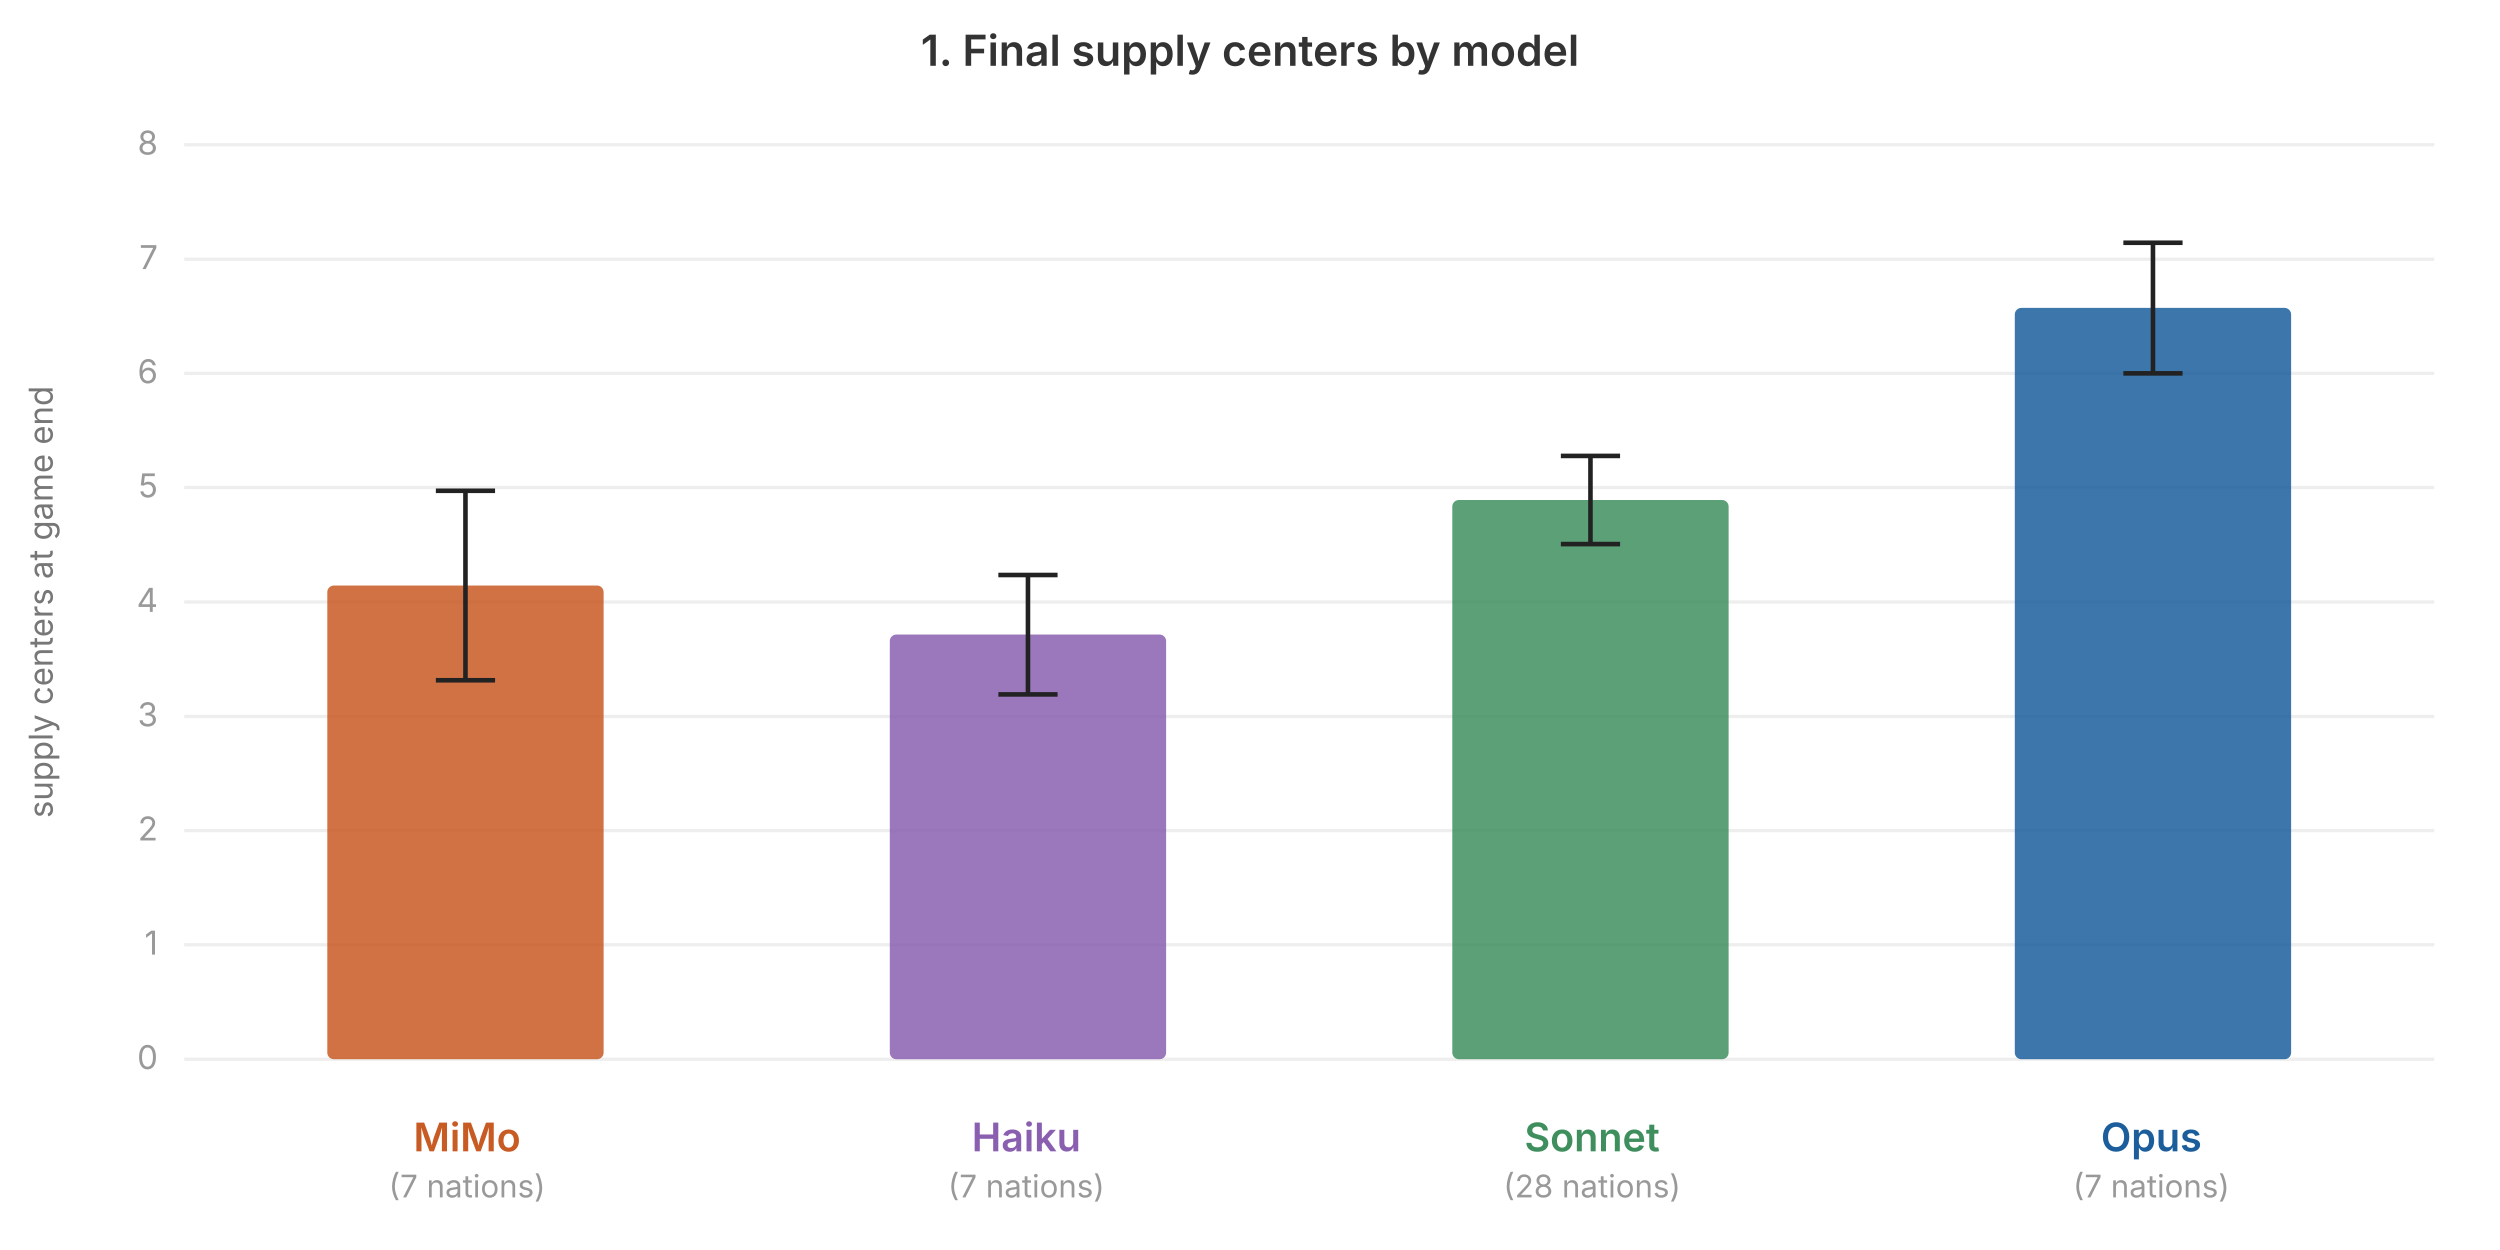
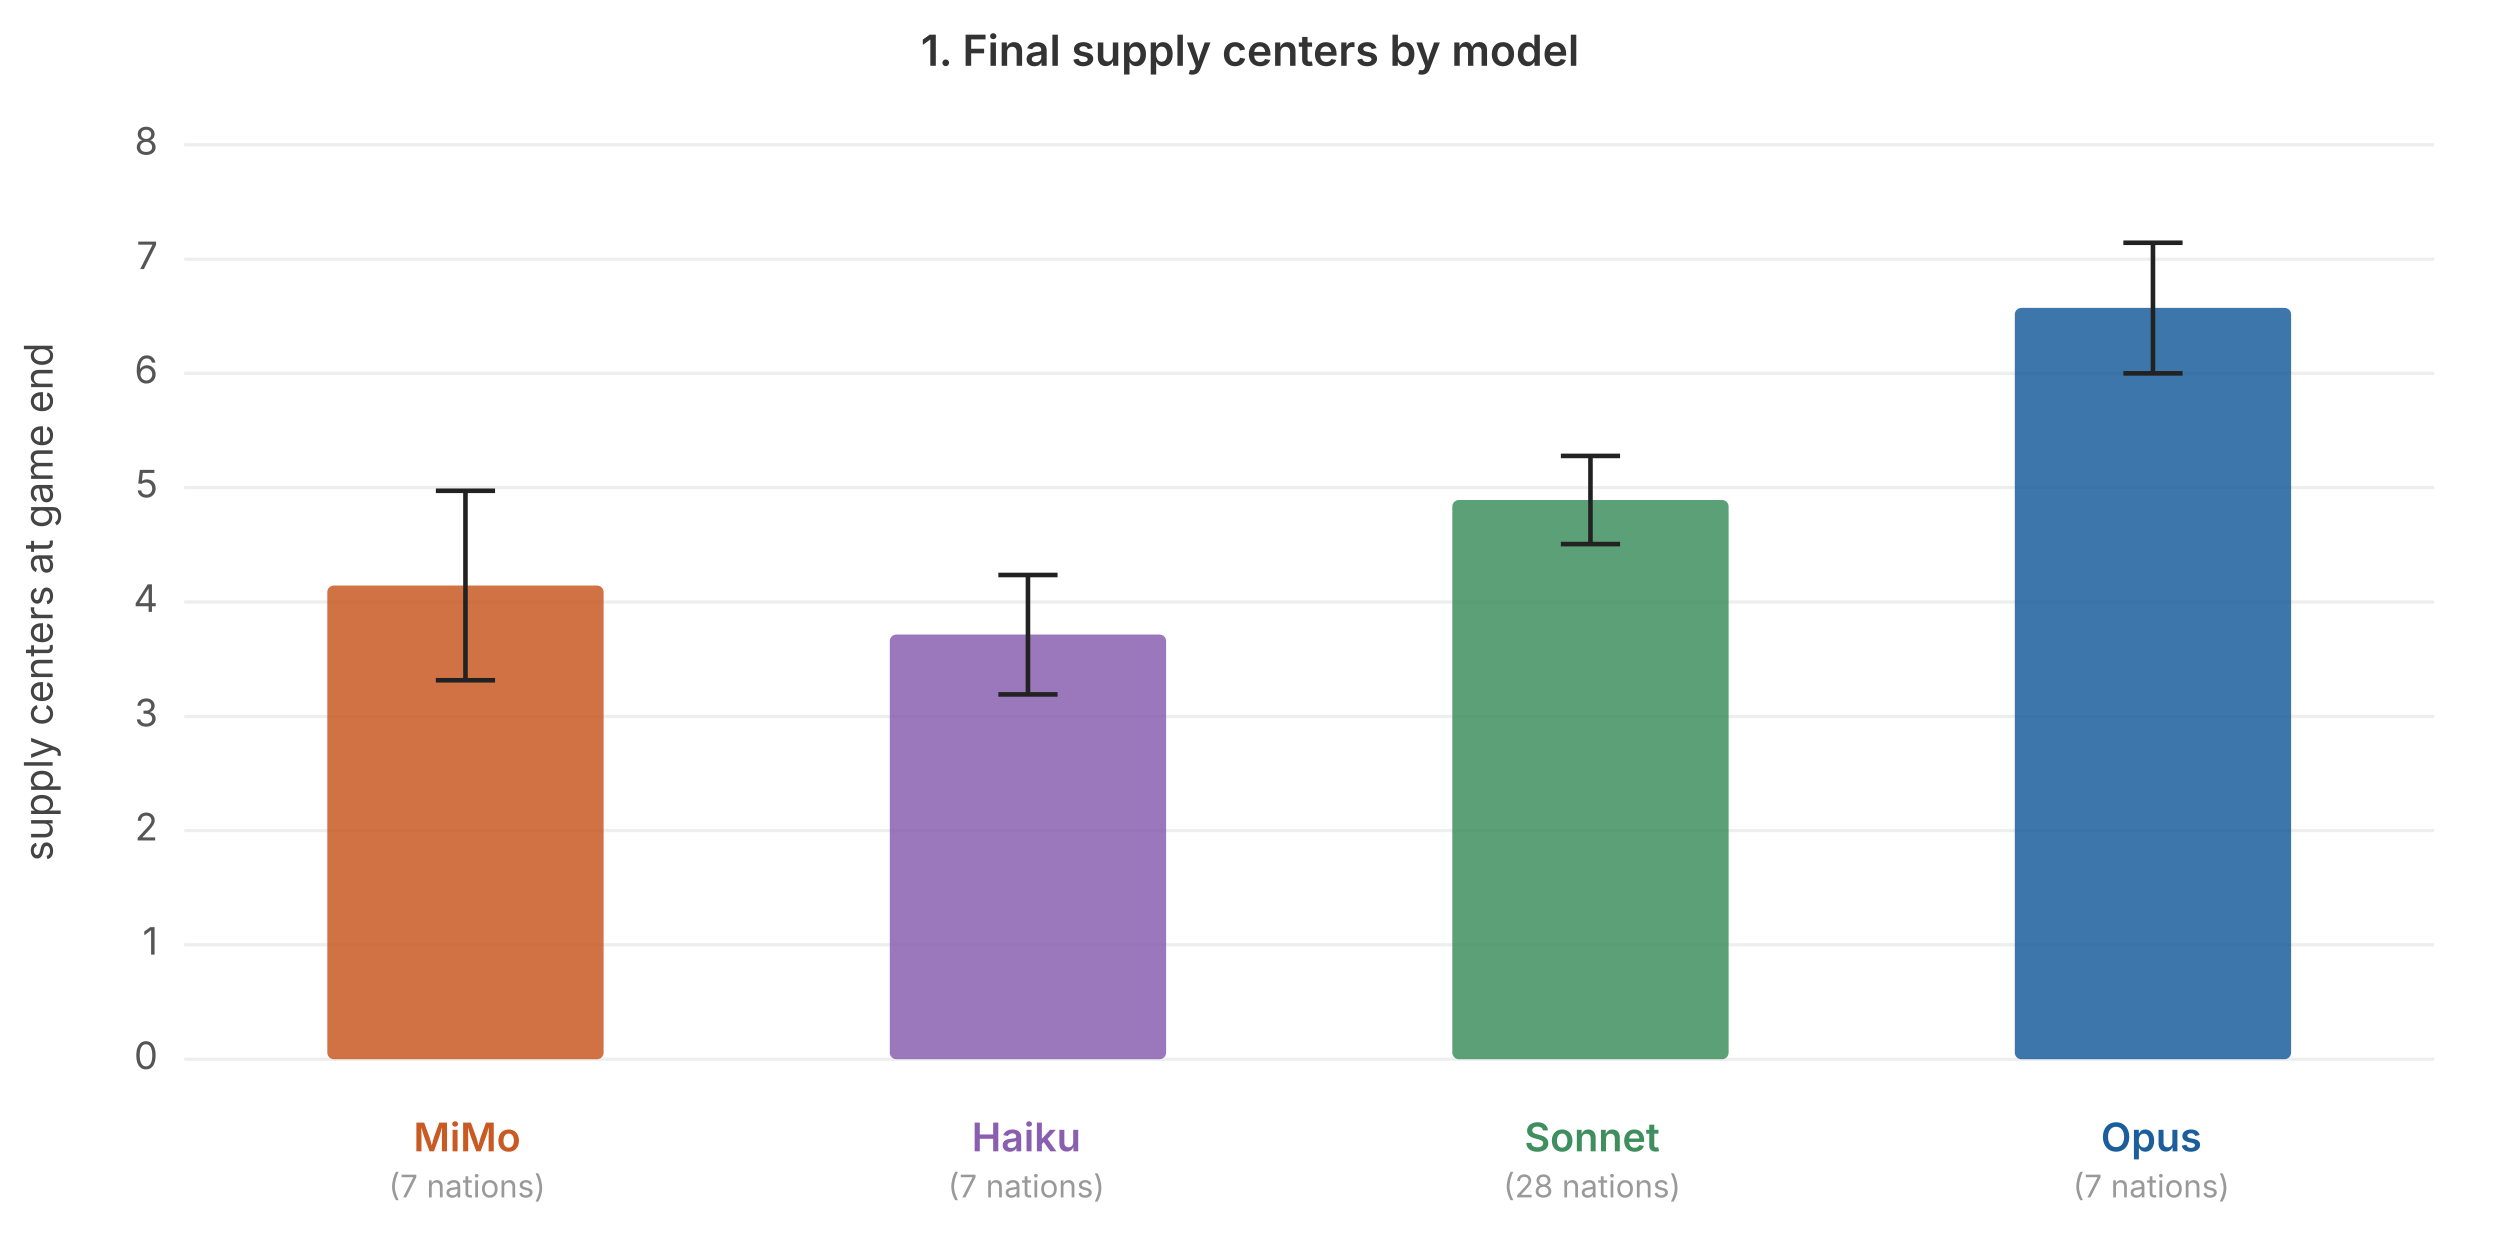
<svg xmlns="http://www.w3.org/2000/svg" viewBox="0 0 760 380" font-family="-apple-system, system-ui, sans-serif" width="760" height="380">
  <text x="380" y="20" text-anchor="middle" font-size="13" font-weight="600" fill="#333">1. Final supply centers by model</text>
  <line x1="56" y1="322.0" x2="740" y2="322.0" stroke="#eee" stroke-width="1" />
-   <text x="48" y="325.0" text-anchor="end" font-size="10" fill="#999">0</text>
+   <text x="48" y="325.0" text-anchor="end" font-size="11.5" fill="#555">0</text>
  <line x1="56" y1="287.2" x2="740" y2="287.2" stroke="#eee" stroke-width="1" />
-   <text x="48" y="290.2" text-anchor="end" font-size="10" fill="#999">1</text>
+   <text x="48" y="290.2" text-anchor="end" font-size="11.5" fill="#555">1</text>
  <line x1="56" y1="252.5" x2="740" y2="252.5" stroke="#eee" stroke-width="1" />
-   <text x="48" y="255.5" text-anchor="end" font-size="10" fill="#999">2</text>
+   <text x="48" y="255.5" text-anchor="end" font-size="11.5" fill="#555">2</text>
  <line x1="56" y1="217.8" x2="740" y2="217.8" stroke="#eee" stroke-width="1" />
-   <text x="48" y="220.8" text-anchor="end" font-size="10" fill="#999">3</text>
+   <text x="48" y="220.8" text-anchor="end" font-size="11.5" fill="#555">3</text>
  <line x1="56" y1="183.0" x2="740" y2="183.0" stroke="#eee" stroke-width="1" />
-   <text x="48" y="186.0" text-anchor="end" font-size="10" fill="#999">4</text>
+   <text x="48" y="186.0" text-anchor="end" font-size="11.5" fill="#555">4</text>
  <line x1="56" y1="148.2" x2="740" y2="148.2" stroke="#eee" stroke-width="1" />
-   <text x="48" y="151.2" text-anchor="end" font-size="10" fill="#999">5</text>
+   <text x="48" y="151.2" text-anchor="end" font-size="11.5" fill="#555">5</text>
  <line x1="56" y1="113.5" x2="740" y2="113.5" stroke="#eee" stroke-width="1" />
-   <text x="48" y="116.5" text-anchor="end" font-size="10" fill="#999">6</text>
+   <text x="48" y="116.5" text-anchor="end" font-size="11.5" fill="#555">6</text>
  <line x1="56" y1="78.8" x2="740" y2="78.8" stroke="#eee" stroke-width="1" />
-   <text x="48" y="81.8" text-anchor="end" font-size="10" fill="#999">7</text>
+   <text x="48" y="81.8" text-anchor="end" font-size="11.5" fill="#555">7</text>
  <line x1="56" y1="44.0" x2="740" y2="44.0" stroke="#eee" stroke-width="1" />
-   <text x="48" y="47.0" text-anchor="end" font-size="10" fill="#999">8</text>
-   <text x="16" y="183" font-size="10" fill="#777" transform="rotate(-90 16 183)" text-anchor="middle">supply centers at game end</text>
+   <text x="48" y="47.0" text-anchor="end" font-size="11.5" fill="#555">8</text>
+   <text x="16" y="183" font-size="12" fill="#444" transform="rotate(-90 16 183)" text-anchor="middle">supply centers at game end</text>
  <rect x="99.5" y="178.0" width="84" height="144.0" rx="2" fill="#c85a23" fill-opacity="0.85" />
  <line x1="141.5" y1="149.2" x2="141.5" y2="206.8" stroke="#222" stroke-width="1.4" />
  <line x1="132.5" y1="149.2" x2="150.5" y2="149.2" stroke="#222" stroke-width="1.4" />
  <line x1="132.5" y1="206.8" x2="150.5" y2="206.8" stroke="#222" stroke-width="1.4" />
  <text x="142" y="350" text-anchor="middle" font-size="12" font-weight="600" fill="#c85a23">MiMo</text>
  <text x="142" y="364" text-anchor="middle" font-size="9.5" fill="#999">(7 nations)</text>
  <rect x="270.5" y="192.9" width="84" height="129.1" rx="2" fill="#8a5fb0" fill-opacity="0.85" />
  <line x1="312.5" y1="174.8" x2="312.5" y2="211.1" stroke="#222" stroke-width="1.4" />
  <line x1="303.5" y1="174.8" x2="321.5" y2="174.8" stroke="#222" stroke-width="1.4" />
  <line x1="303.5" y1="211.1" x2="321.5" y2="211.1" stroke="#222" stroke-width="1.4" />
  <text x="312" y="350" text-anchor="middle" font-size="12" font-weight="600" fill="#8a5fb0">Haiku</text>
  <text x="312" y="364" text-anchor="middle" font-size="9.5" fill="#999">(7 nations)</text>
  <rect x="441.5" y="152.0" width="84" height="170.0" rx="2" fill="#3f8f5e" fill-opacity="0.85" />
  <line x1="483.5" y1="138.6" x2="483.5" y2="165.4" stroke="#222" stroke-width="1.4" />
  <line x1="474.5" y1="138.6" x2="492.5" y2="138.6" stroke="#222" stroke-width="1.4" />
  <line x1="474.5" y1="165.4" x2="492.5" y2="165.4" stroke="#222" stroke-width="1.4" />
  <text x="484" y="350" text-anchor="middle" font-size="12" font-weight="600" fill="#3f8f5e">Sonnet</text>
  <text x="484" y="364" text-anchor="middle" font-size="9.5" fill="#999">(28 nations)</text>
  <rect x="612.5" y="93.6" width="84" height="228.4" rx="2" fill="#1b5e9b" fill-opacity="0.85" />
  <line x1="654.5" y1="73.8" x2="654.5" y2="113.5" stroke="#222" stroke-width="1.4" />
  <line x1="645.5" y1="73.8" x2="663.5" y2="73.8" stroke="#222" stroke-width="1.4" />
  <line x1="645.5" y1="113.5" x2="663.5" y2="113.5" stroke="#222" stroke-width="1.4" />
  <text x="654" y="350" text-anchor="middle" font-size="12" font-weight="600" fill="#1b5e9b">Opus</text>
  <text x="654" y="364" text-anchor="middle" font-size="9.5" fill="#999">(7 nations)</text>
</svg>
